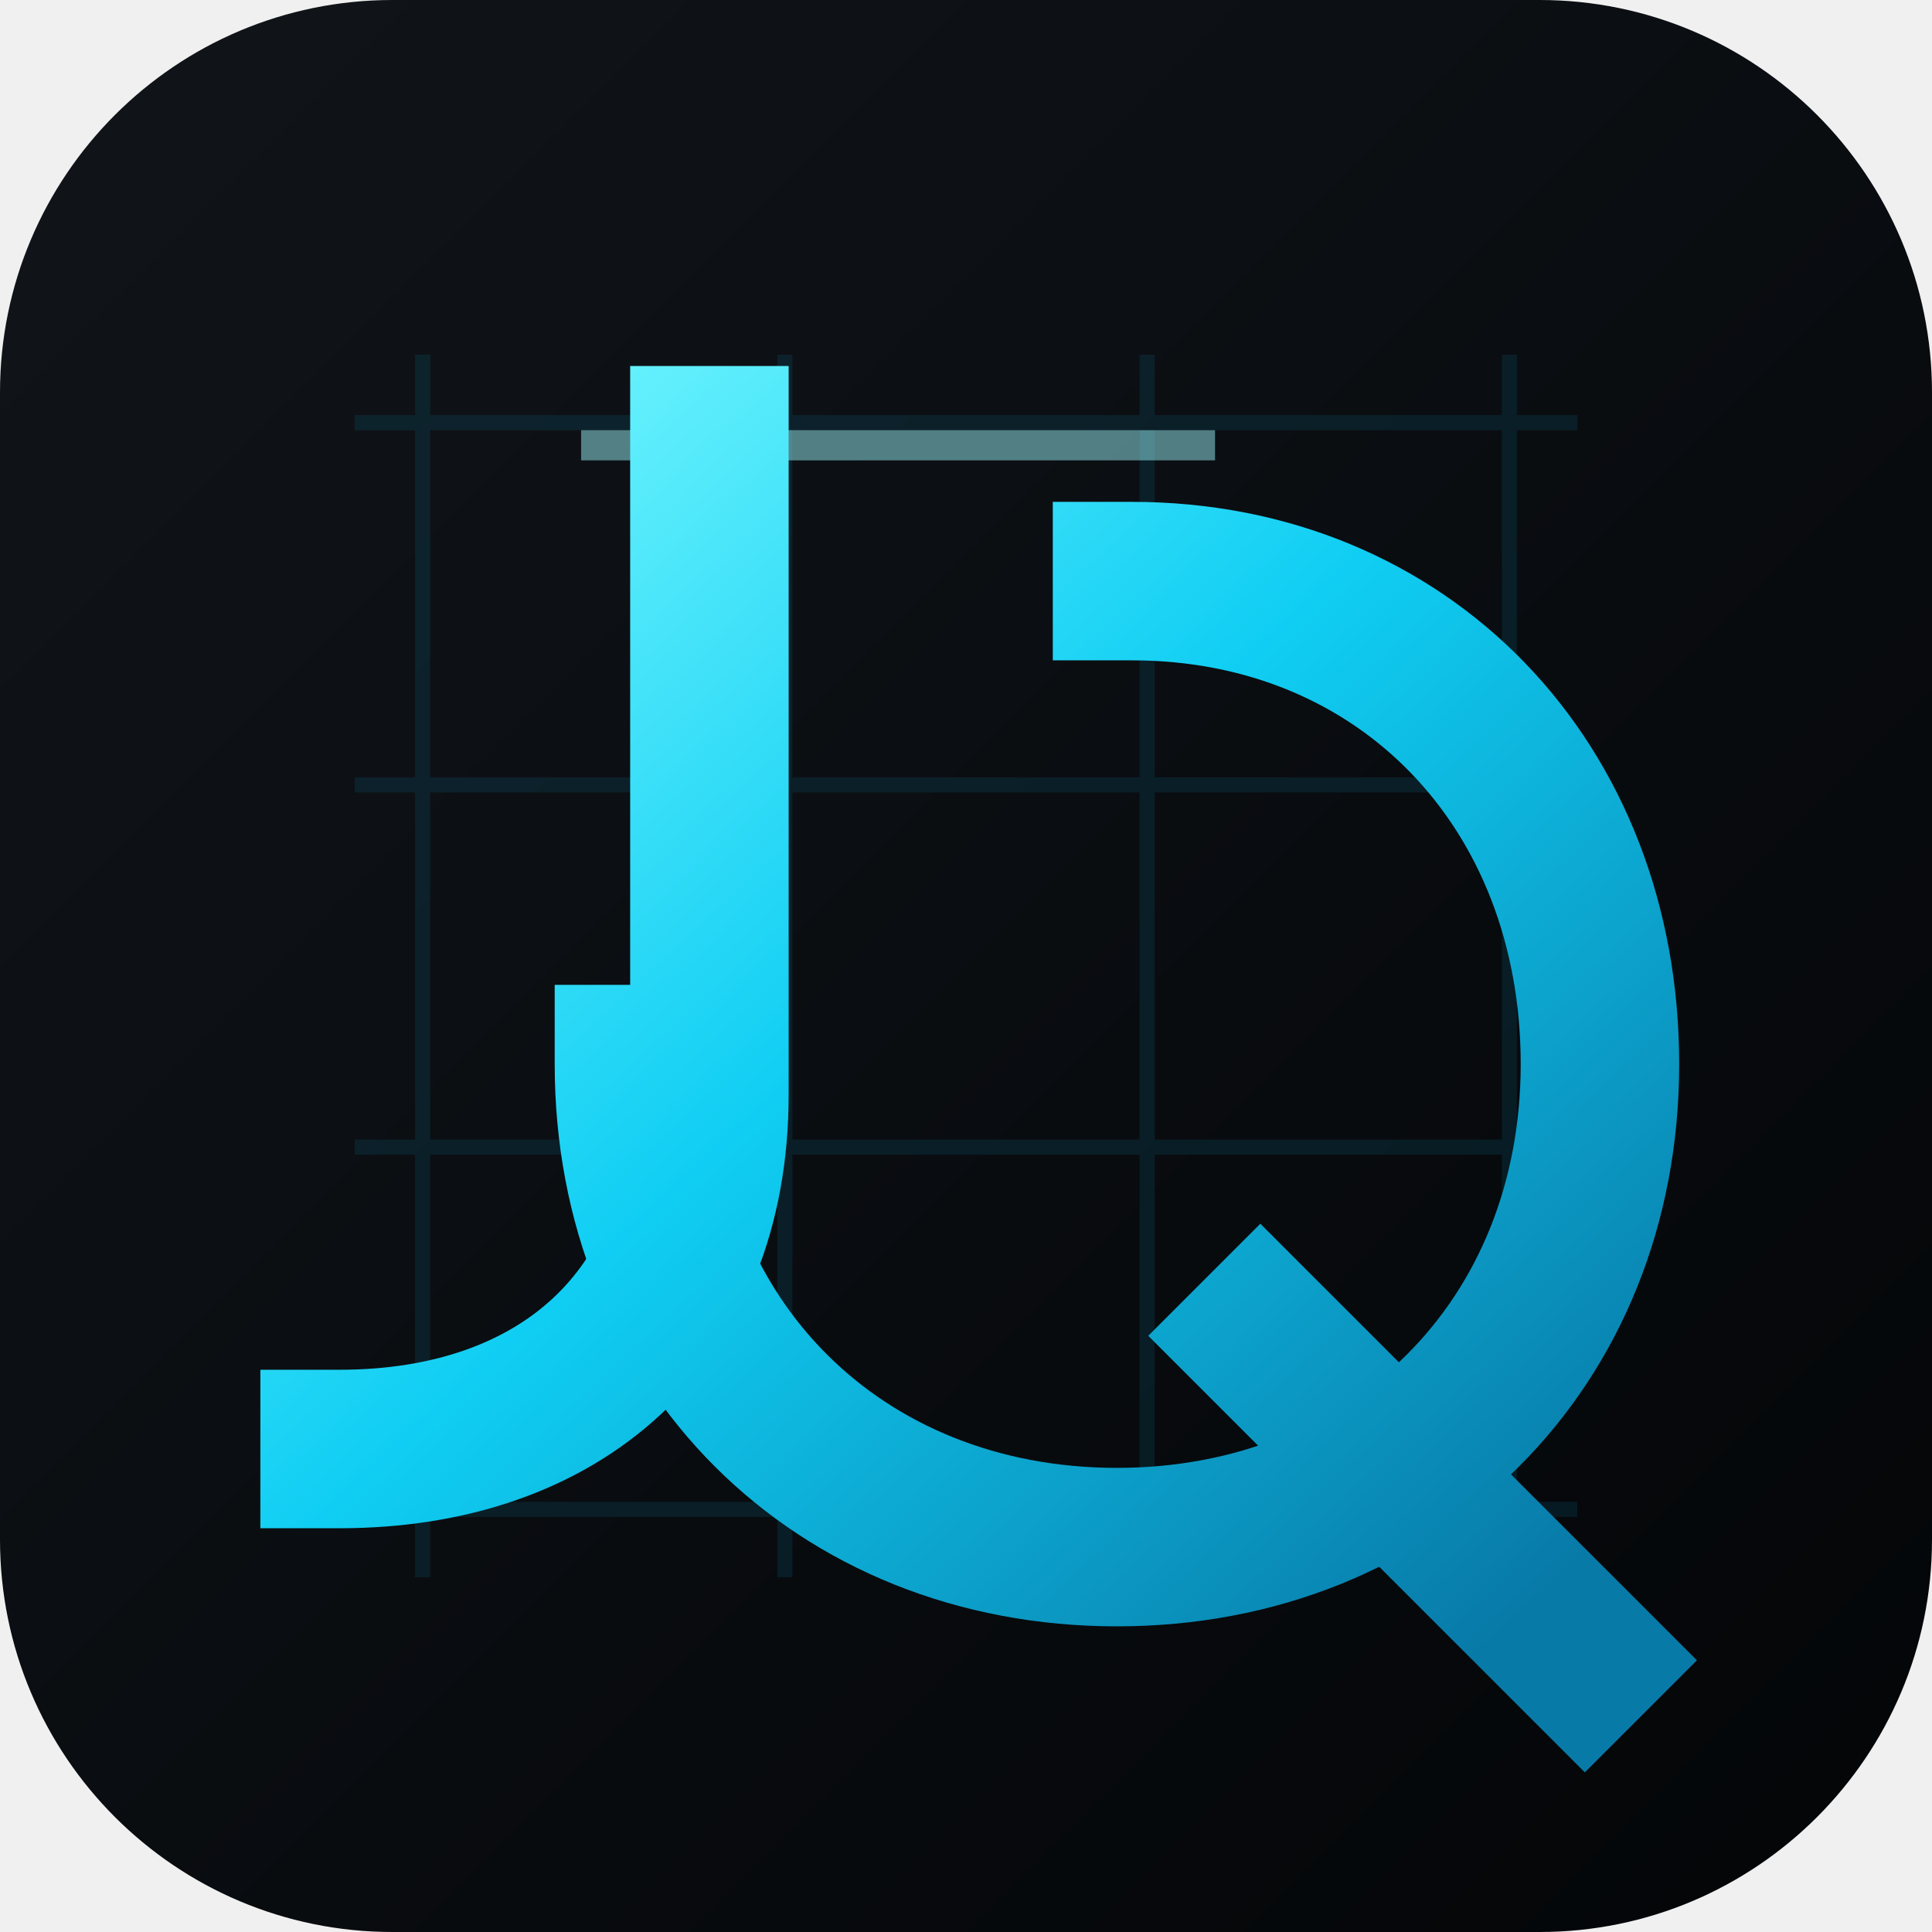
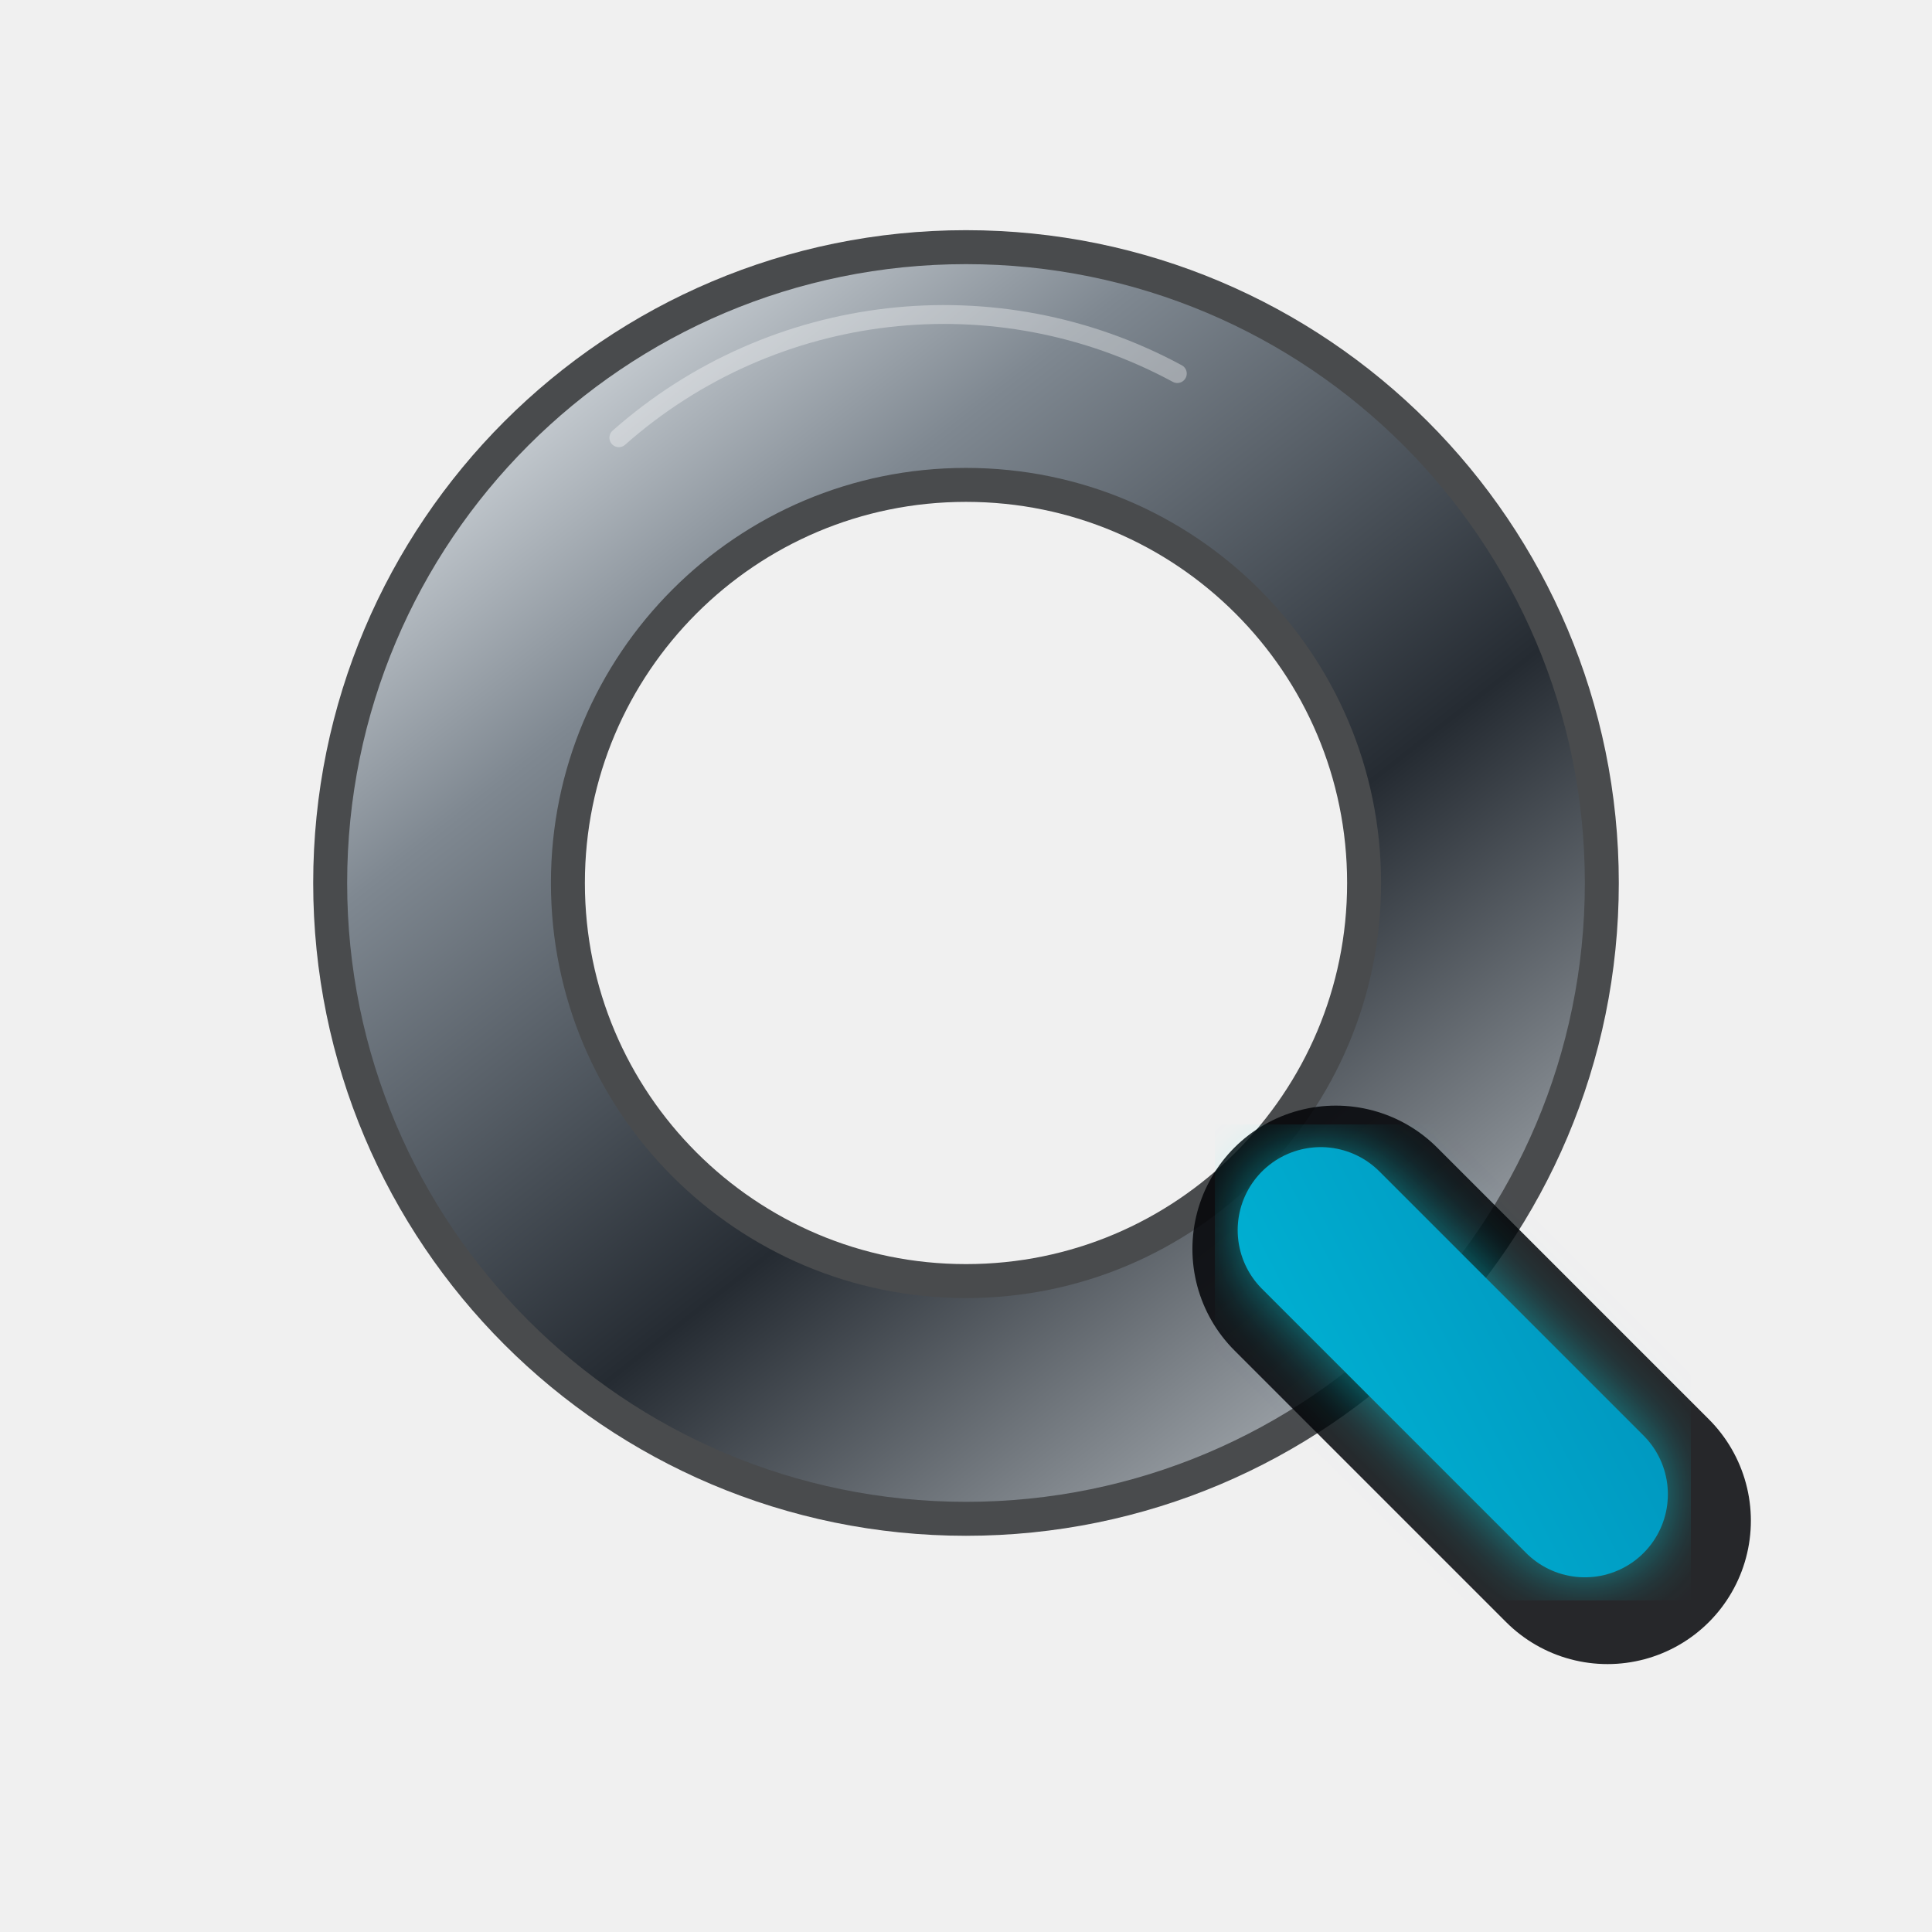
- <svg xmlns="http://www.w3.org/2000/svg" viewBox="0 0 512 512" role="img" aria-labelledby="title desc">
+ <svg xmlns="http://www.w3.org/2000/svg" viewBox="0 0 512 512" role="img" aria-label="JAMARQ utility mark">
  <defs>
-     <linearGradient id="bg" x1="0" y1="0" x2="512" y2="512" gradientUnits="userSpaceOnUse">
-       <stop offset="0" stop-color="#11151a" />
-       <stop offset="1" stop-color="#030507" />
+     <linearGradient id="steel" x1="120" y1="70" x2="395" y2="420" gradientUnits="userSpaceOnUse">
+       <stop offset="0" stop-color="#f1f5f8" />
+       <stop offset=".26" stop-color="#7f8891" />
+       <stop offset=".58" stop-color="#252b32" />
+       <stop offset="1" stop-color="#d7dde2" />
    </linearGradient>
-     <linearGradient id="mark" x1="120" y1="96" x2="416" y2="416" gradientUnits="userSpaceOnUse">
-       <stop offset="0" stop-color="#75f7ff" />
-       <stop offset="0.46" stop-color="#10cef3" />
-       <stop offset="1" stop-color="#087aa8" />
+     <linearGradient id="cyan" x1="130" y1="410" x2="420" y2="260" gradientUnits="userSpaceOnUse">
+       <stop offset="0" stop-color="#00eaff" />
+       <stop offset="1" stop-color="#068eb8" />
    </linearGradient>
+     <filter id="g" x="-40%" y="-40%" width="180%" height="180%">
+       <feGaussianBlur stdDeviation="8" result="b" />
+       <feColorMatrix in="b" type="matrix" values="0 0 0 0 0 0 0 0 0 .88 0 0 0 0 1 0 0 0 .55 0" />
+       <feMerge>
+         <feMergeNode />
+         <feMergeNode in="SourceGraphic" />
+       </feMerge>
+     </filter>
  </defs>
-   <rect width="512" height="512" rx="104" fill="url(#bg)" />
-   <g fill="none" stroke-linecap="square">
-     <path d="M96 112H416M96 208H416M96 304H416M96 400H416M112 96V416M208 96V416M304 96V416M400 96V416" stroke="#09a6d6" stroke-opacity="0.12" stroke-width="4" />
-     <path d="M158 118H318" stroke="#9df8ff" stroke-opacity="0.48" stroke-width="8" />
-     <path d="M188 118V290C188 350 148 384 90 384" stroke="url(#mark)" stroke-width="42" />
-     <path d="M300 154C372 154 424 208 424 282C424 356 370 410 296 410C222 410 168 356 168 282" stroke="url(#mark)" stroke-width="42" />
-     <path d="M334 354L420 440" stroke="url(#mark)" stroke-width="42" />
-   </g>
+   <circle cx="256" cy="234" r="137" fill="none" stroke="#020407" stroke-width="72" opacity=".7" />
+   <circle cx="256" cy="234" r="137" fill="none" stroke="url(#steel)" stroke-width="54" stroke-linecap="round" />
+   <path d="M354 331 L426 403" stroke="#020407" stroke-width="76" stroke-linecap="round" opacity=".85" />
+   <path d="M350 326 L420 396" stroke="url(#cyan)" stroke-width="44" stroke-linecap="round" filter="url(#g)" />
+   <path d="M130 398 H384" stroke="#00eaff" stroke-width="10" stroke-linecap="round" filter="url(#g)" />
+   <path d="M164 116 A130 130 0 0 1 312 99" fill="none" stroke="#fff" stroke-width="5" stroke-linecap="round" opacity=".35" />
</svg>
